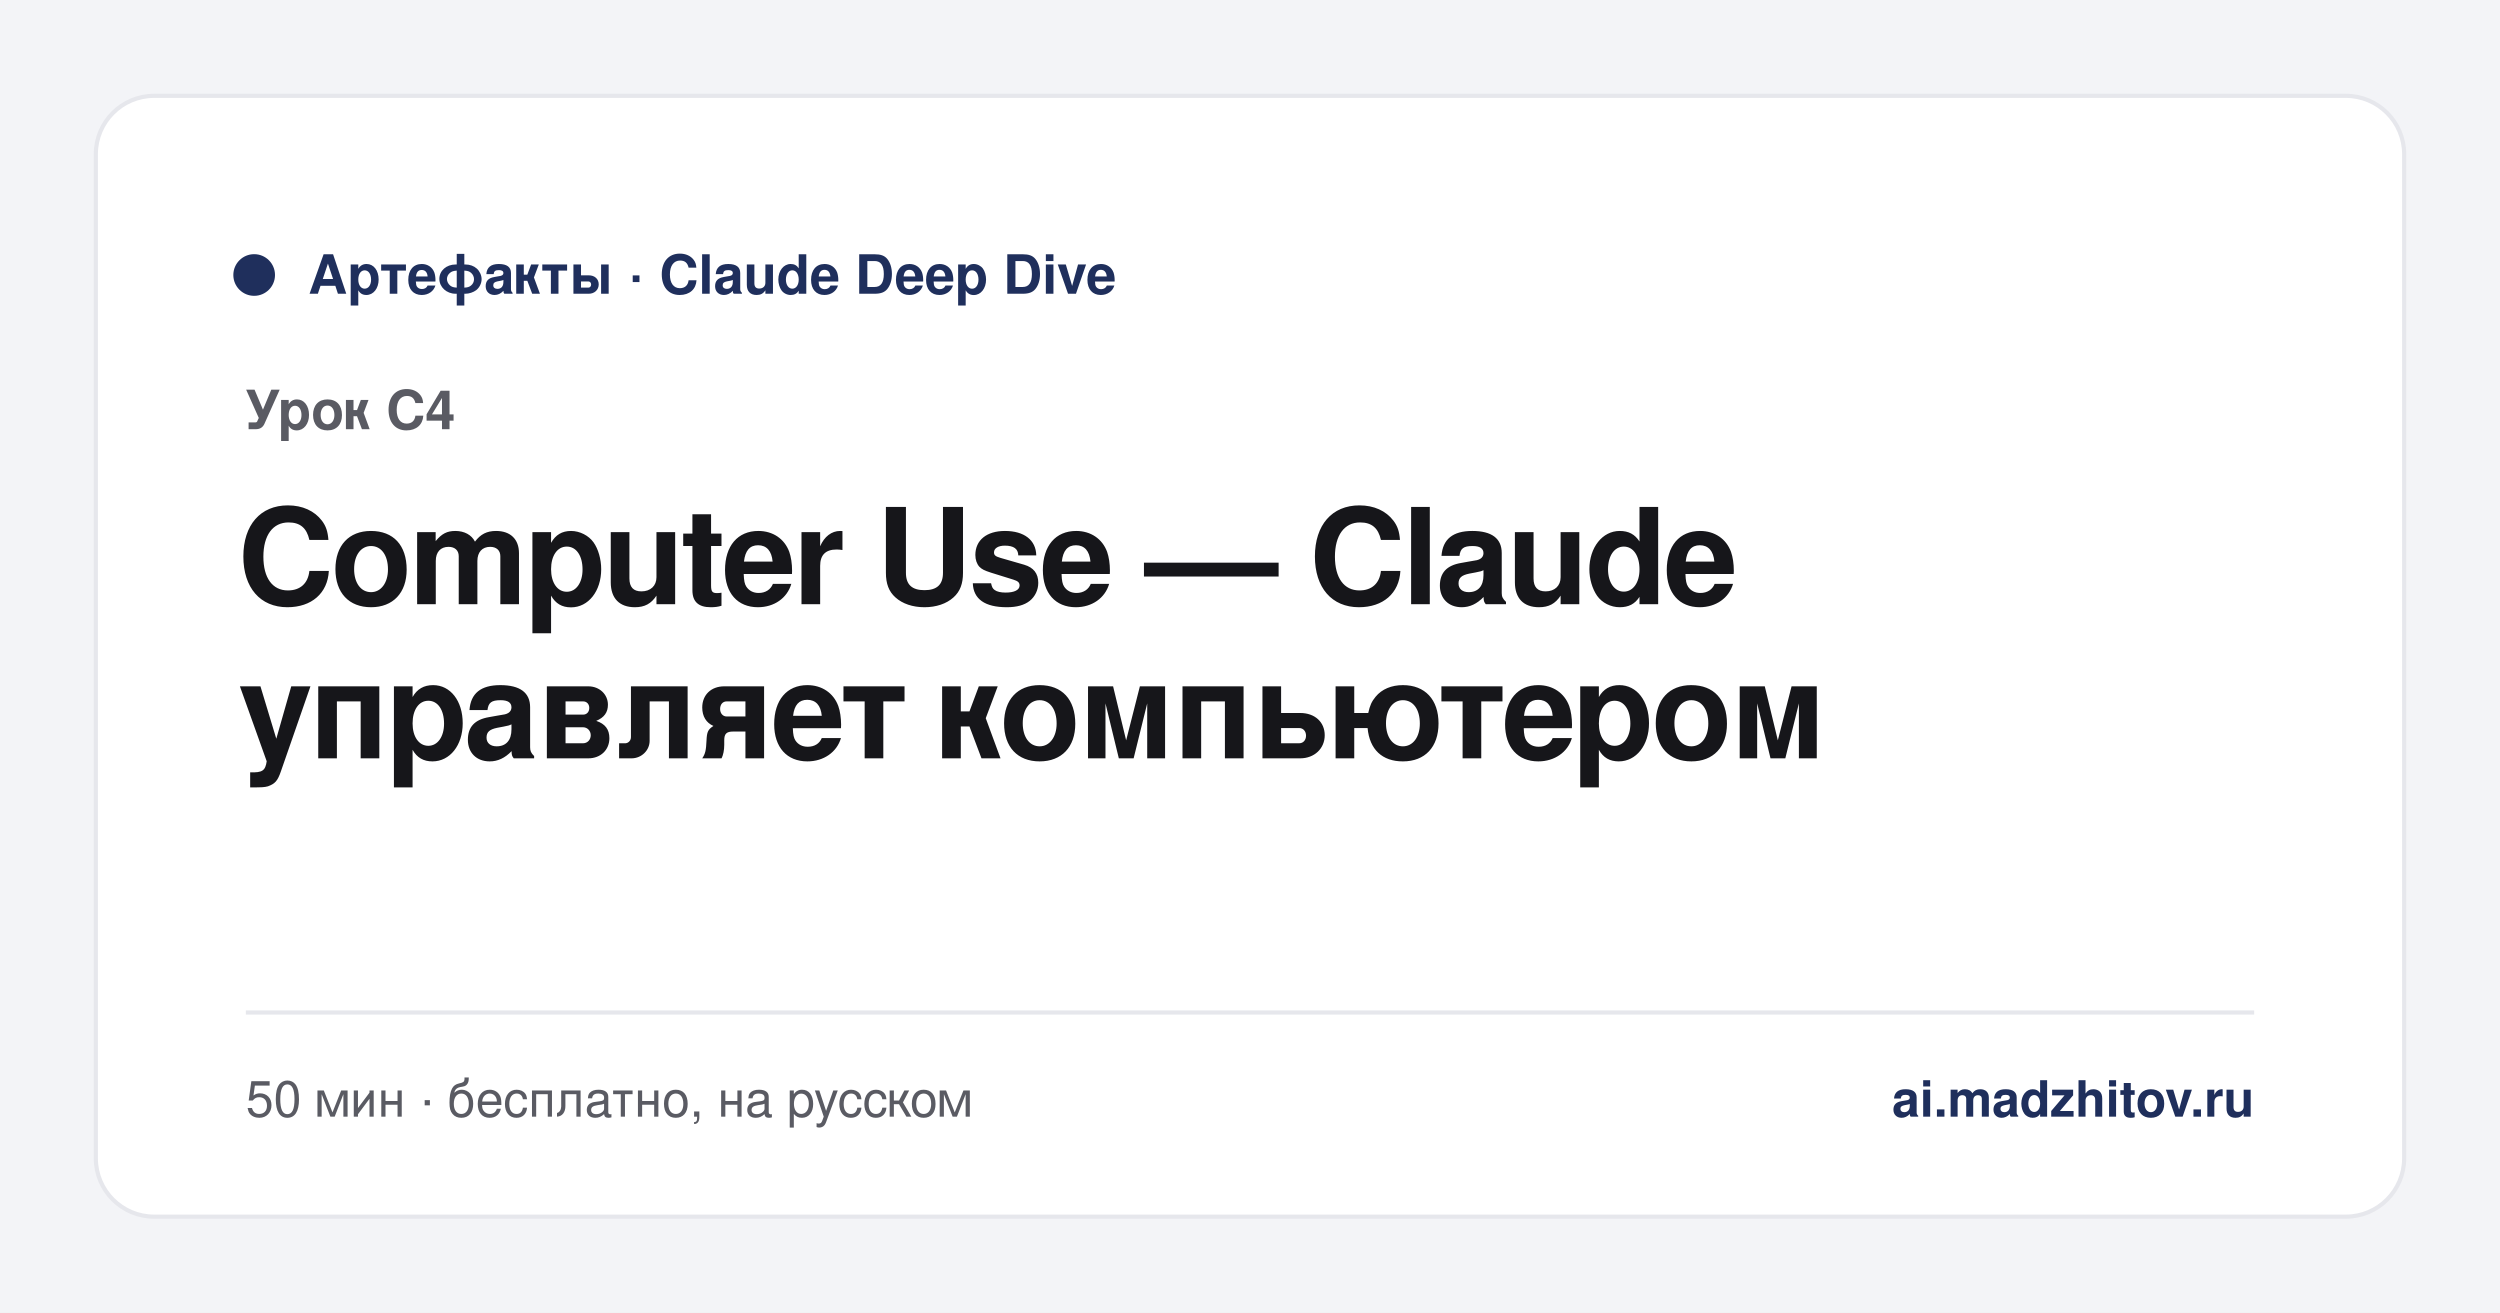
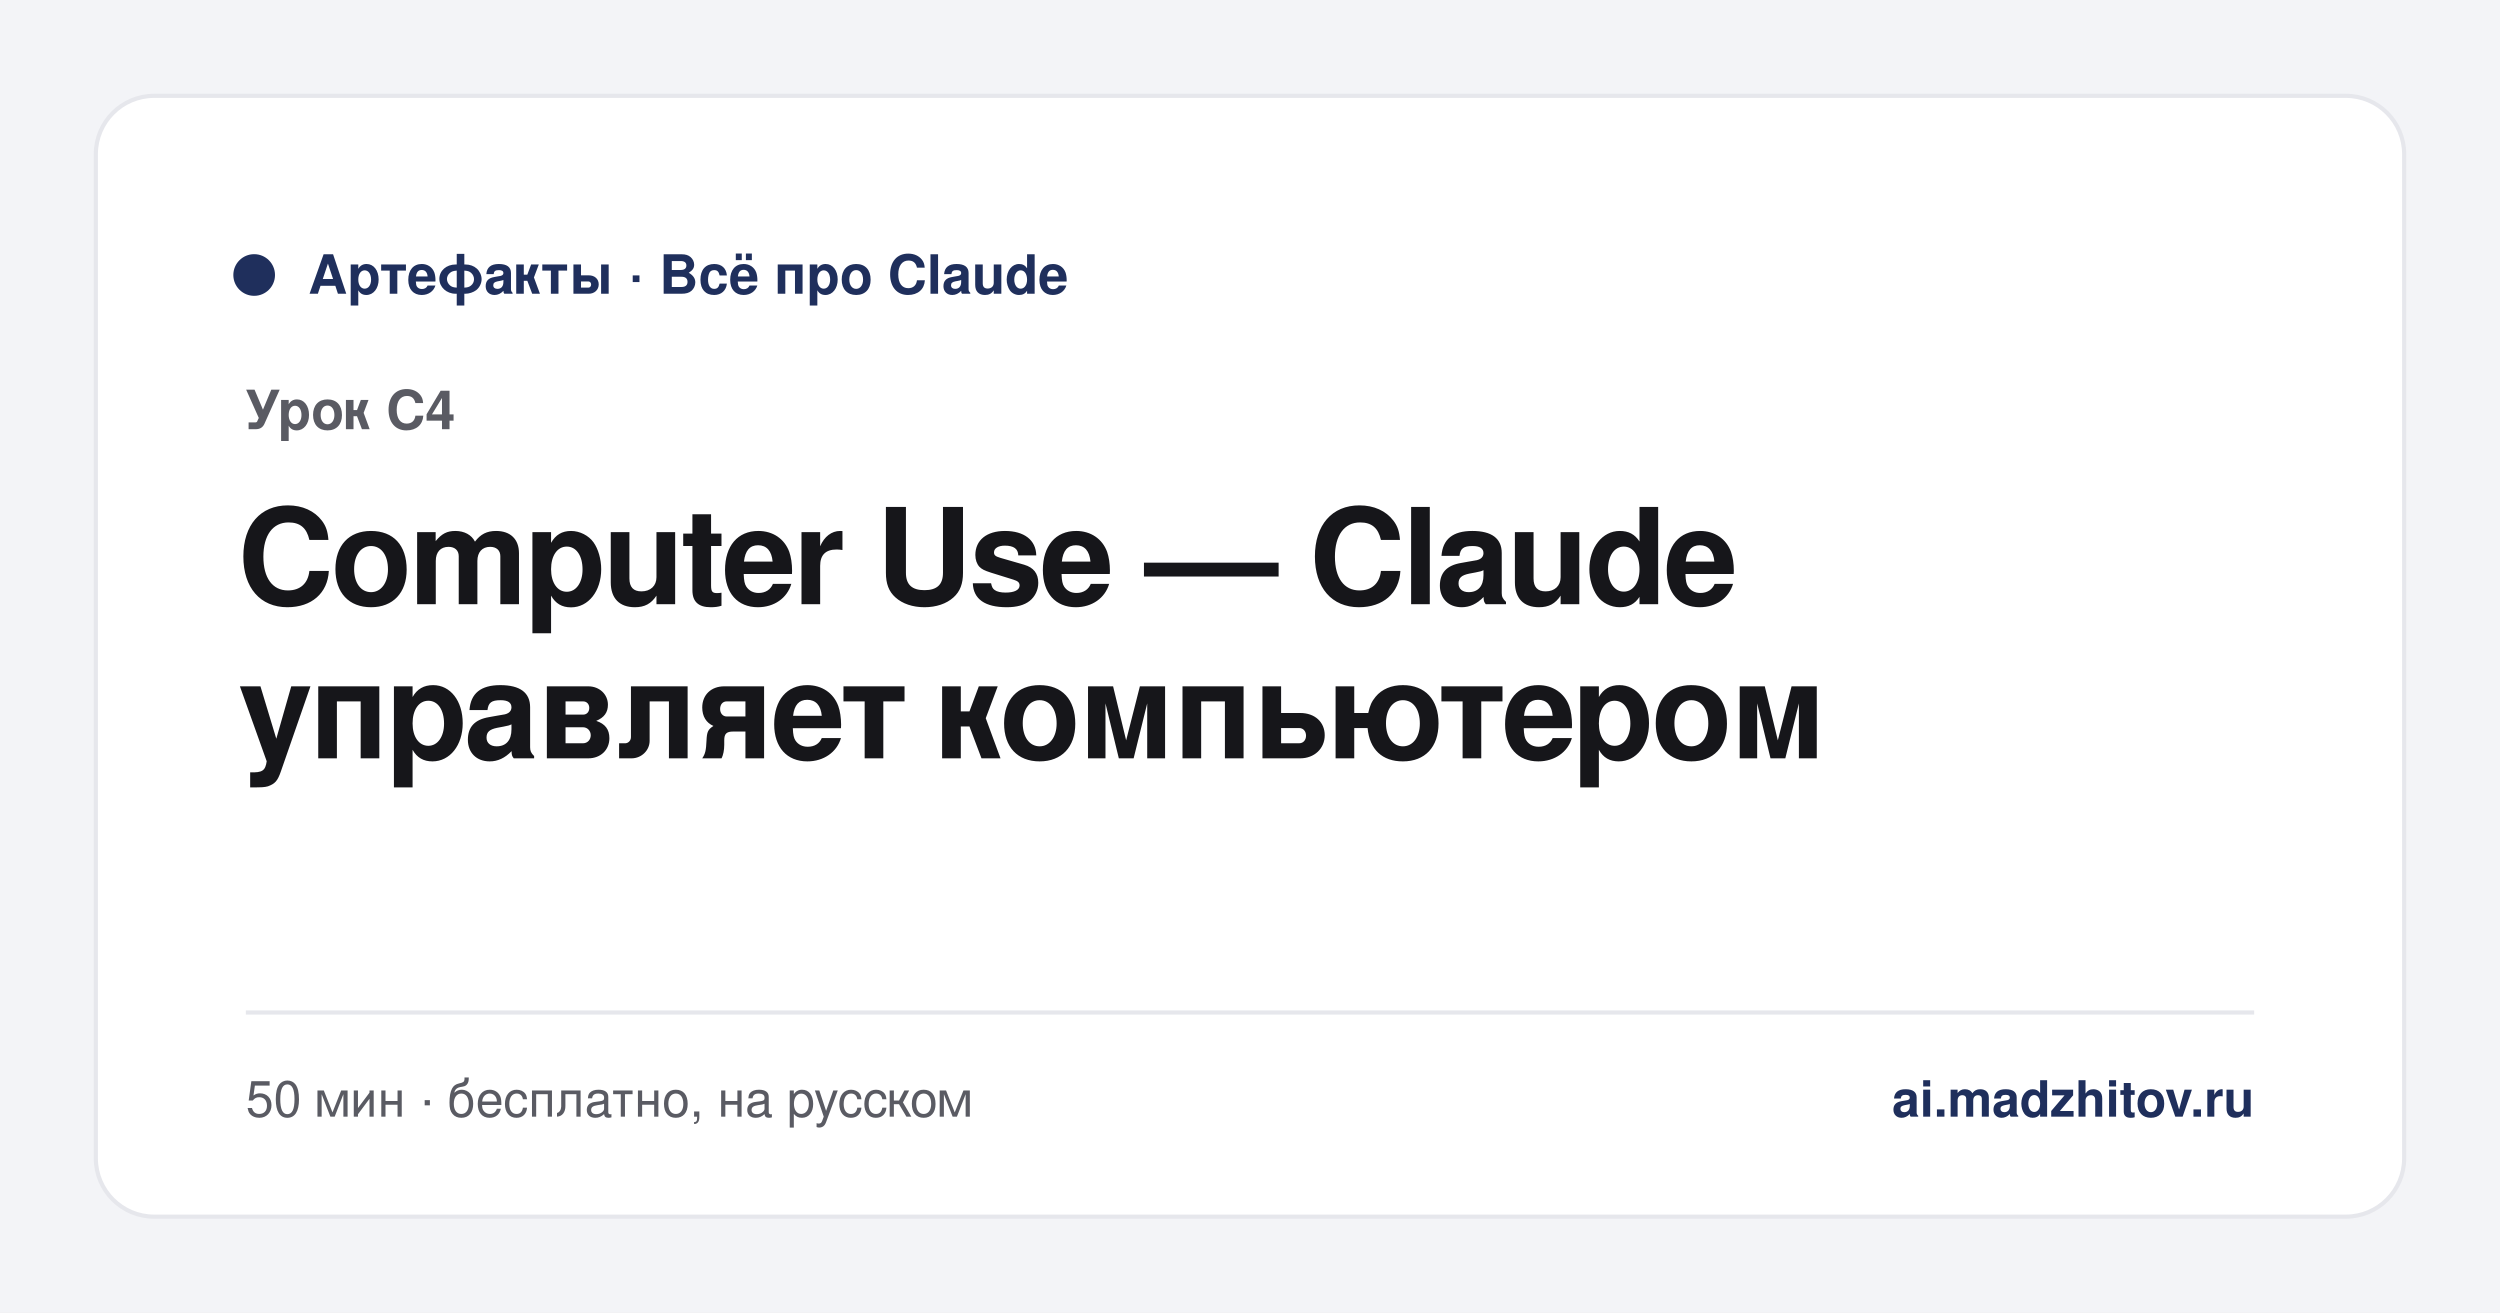
<svg xmlns="http://www.w3.org/2000/svg" width="1200" height="630" viewBox="0 0 1200 630">
  <rect width="1200" height="630" fill="#F3F4F7" />
  <rect x="46" y="46" width="1108" height="538" rx="28" fill="#FFFFFF" stroke="#E6E7EC" stroke-width="2" />
  <circle cx="122" cy="132" r="10" fill="#1F2F5C" />
-   <text x="148" y="141" fill="#1F2F5C" font-family="Helvetica Neue, Helvetica, Arial, sans-serif" font-size="26" font-weight="600">Артефакты · Claude Deep Dive</text>
+   <text x="148" y="141" fill="#1F2F5C" font-family="Helvetica Neue, Helvetica, Arial, sans-serif" font-size="26" font-weight="600">Артефакты · Всё про Claude</text>
  <text x="118" y="206" fill="#5A5B63" font-family="Helvetica Neue, Helvetica, Arial, sans-serif" font-size="26" font-weight="600">Урок C4</text>
  <text x="114" y="290" fill="#16161A" font-family="Helvetica Neue, Helvetica, Arial, sans-serif" font-weight="700" font-size="64" letter-spacing="-1.5">Computer Use — Claude</text>
  <text x="114" y="364" fill="#16161A" font-family="Helvetica Neue, Helvetica, Arial, sans-serif" font-weight="700" font-size="64" letter-spacing="-1.5">управляет компьютером</text>
  <line x1="118" y1="486" x2="1082" y2="486" stroke="#E6E7EC" stroke-width="2" />
  <text x="118" y="536" fill="#5A5B63" font-family="Helvetica Neue, Helvetica, Arial, sans-serif" font-size="24">50 мин · бесплатно, на русском</text>
  <text x="1082" y="536" fill="#1F2F5C" font-family="Helvetica Neue, Helvetica, Arial, sans-serif" font-size="24" font-weight="600" text-anchor="end">ai.madzhitov.ru</text>
</svg>
